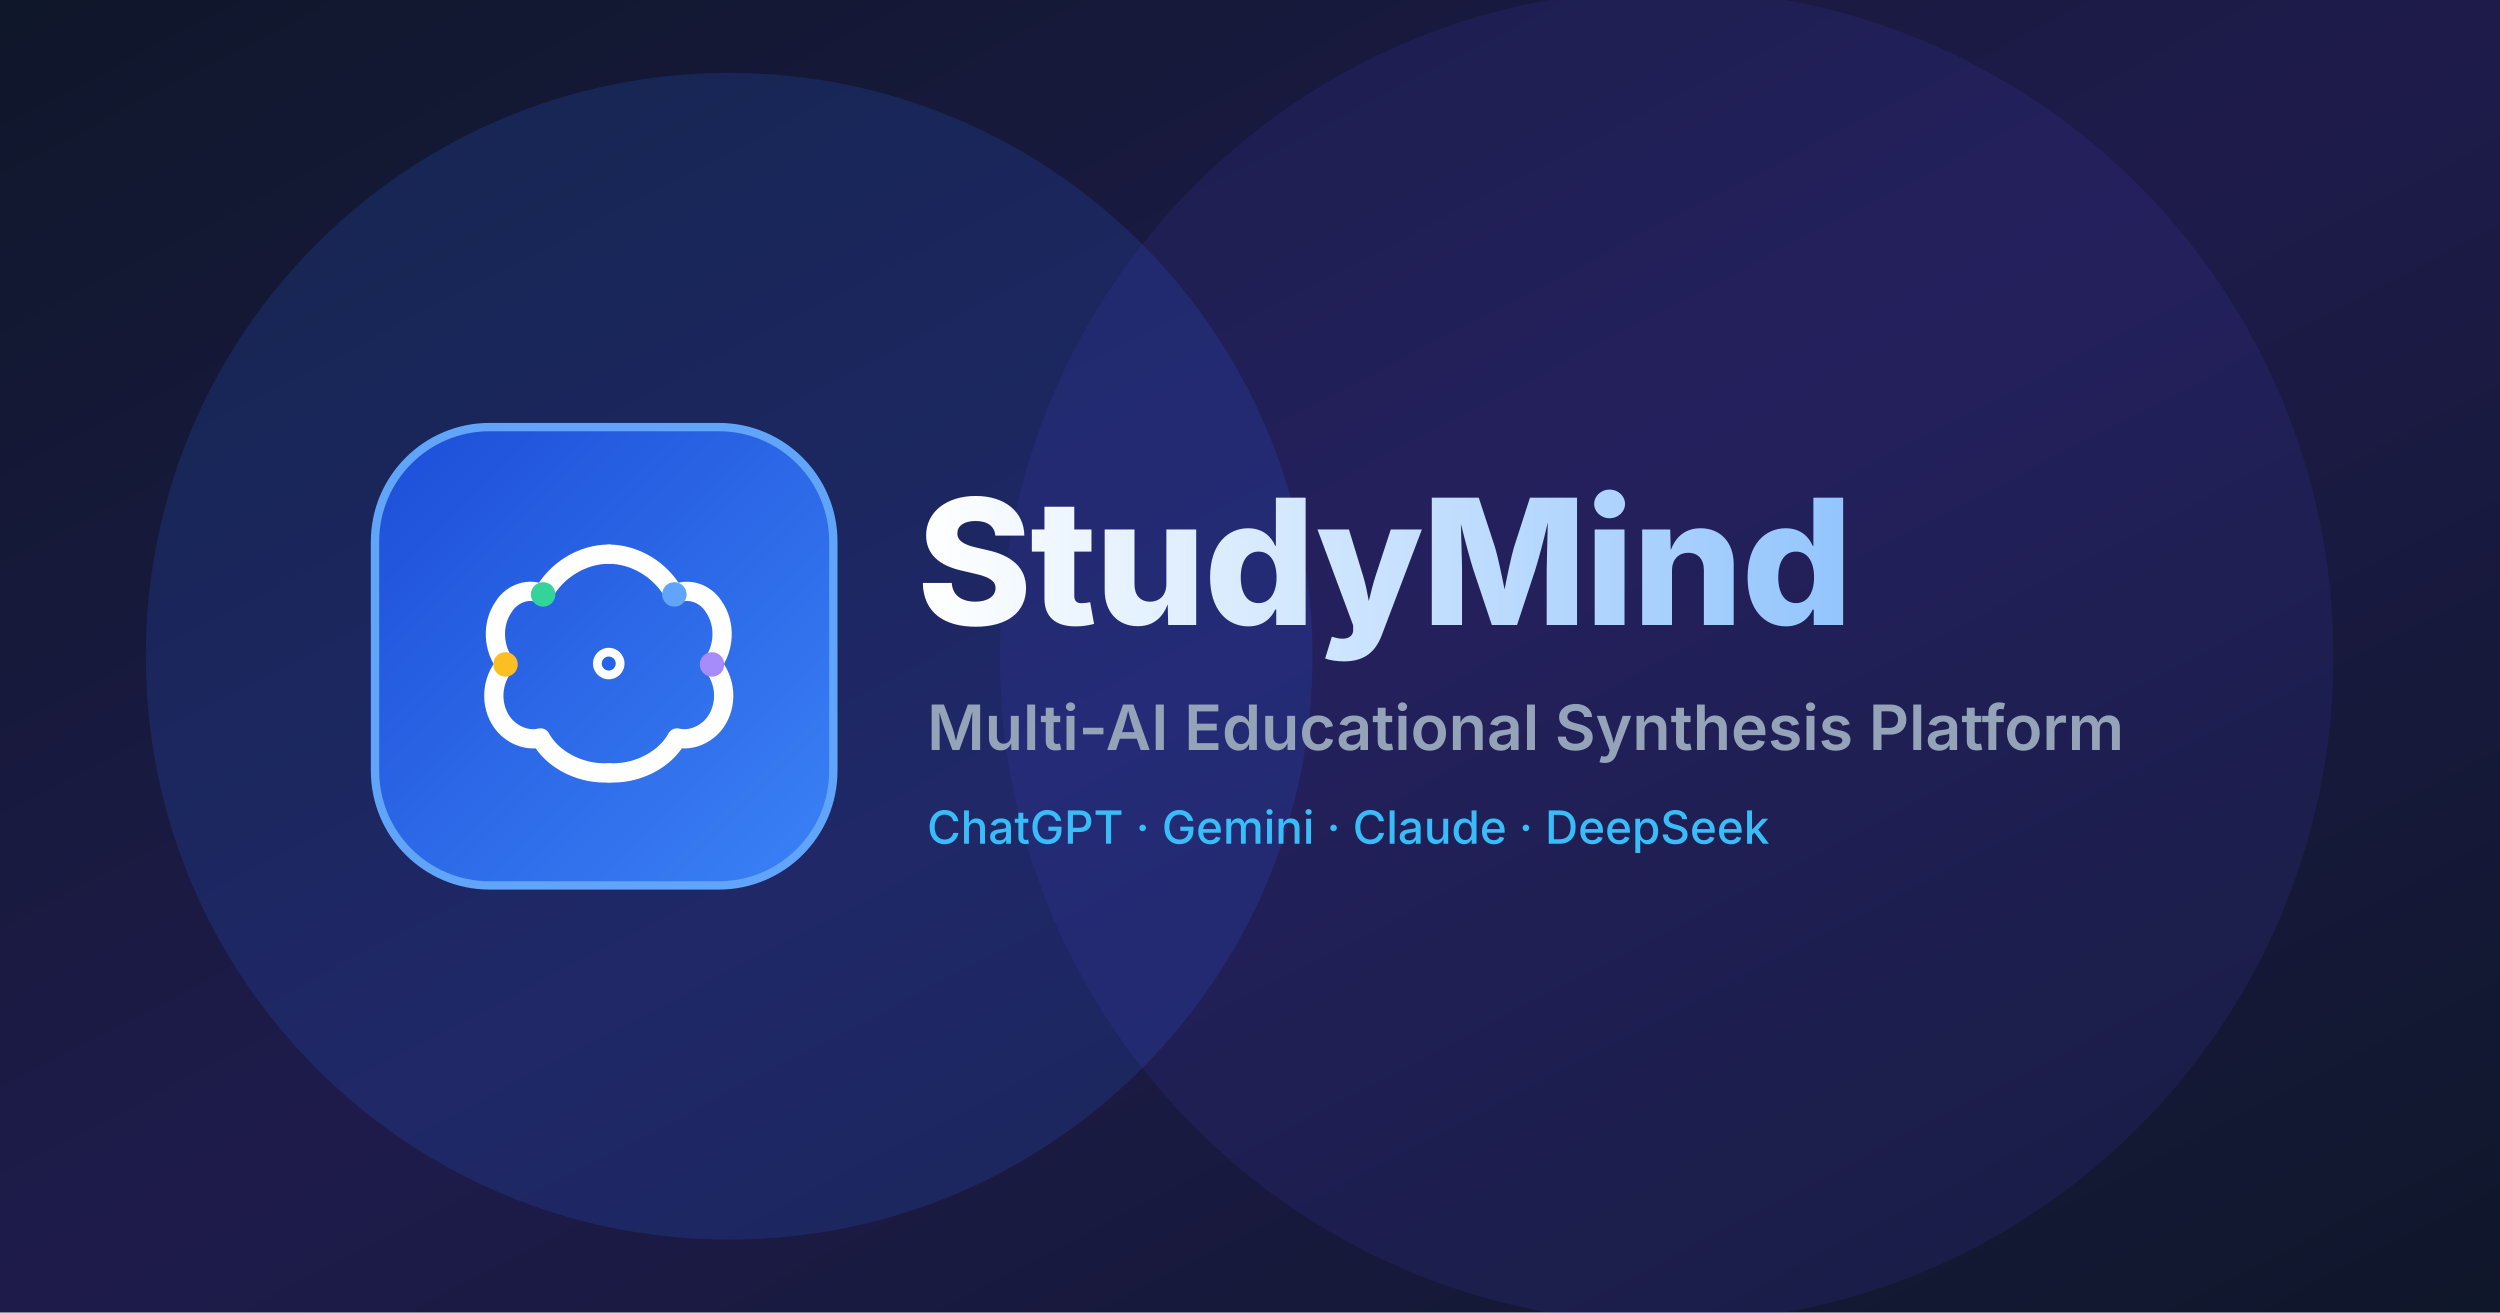
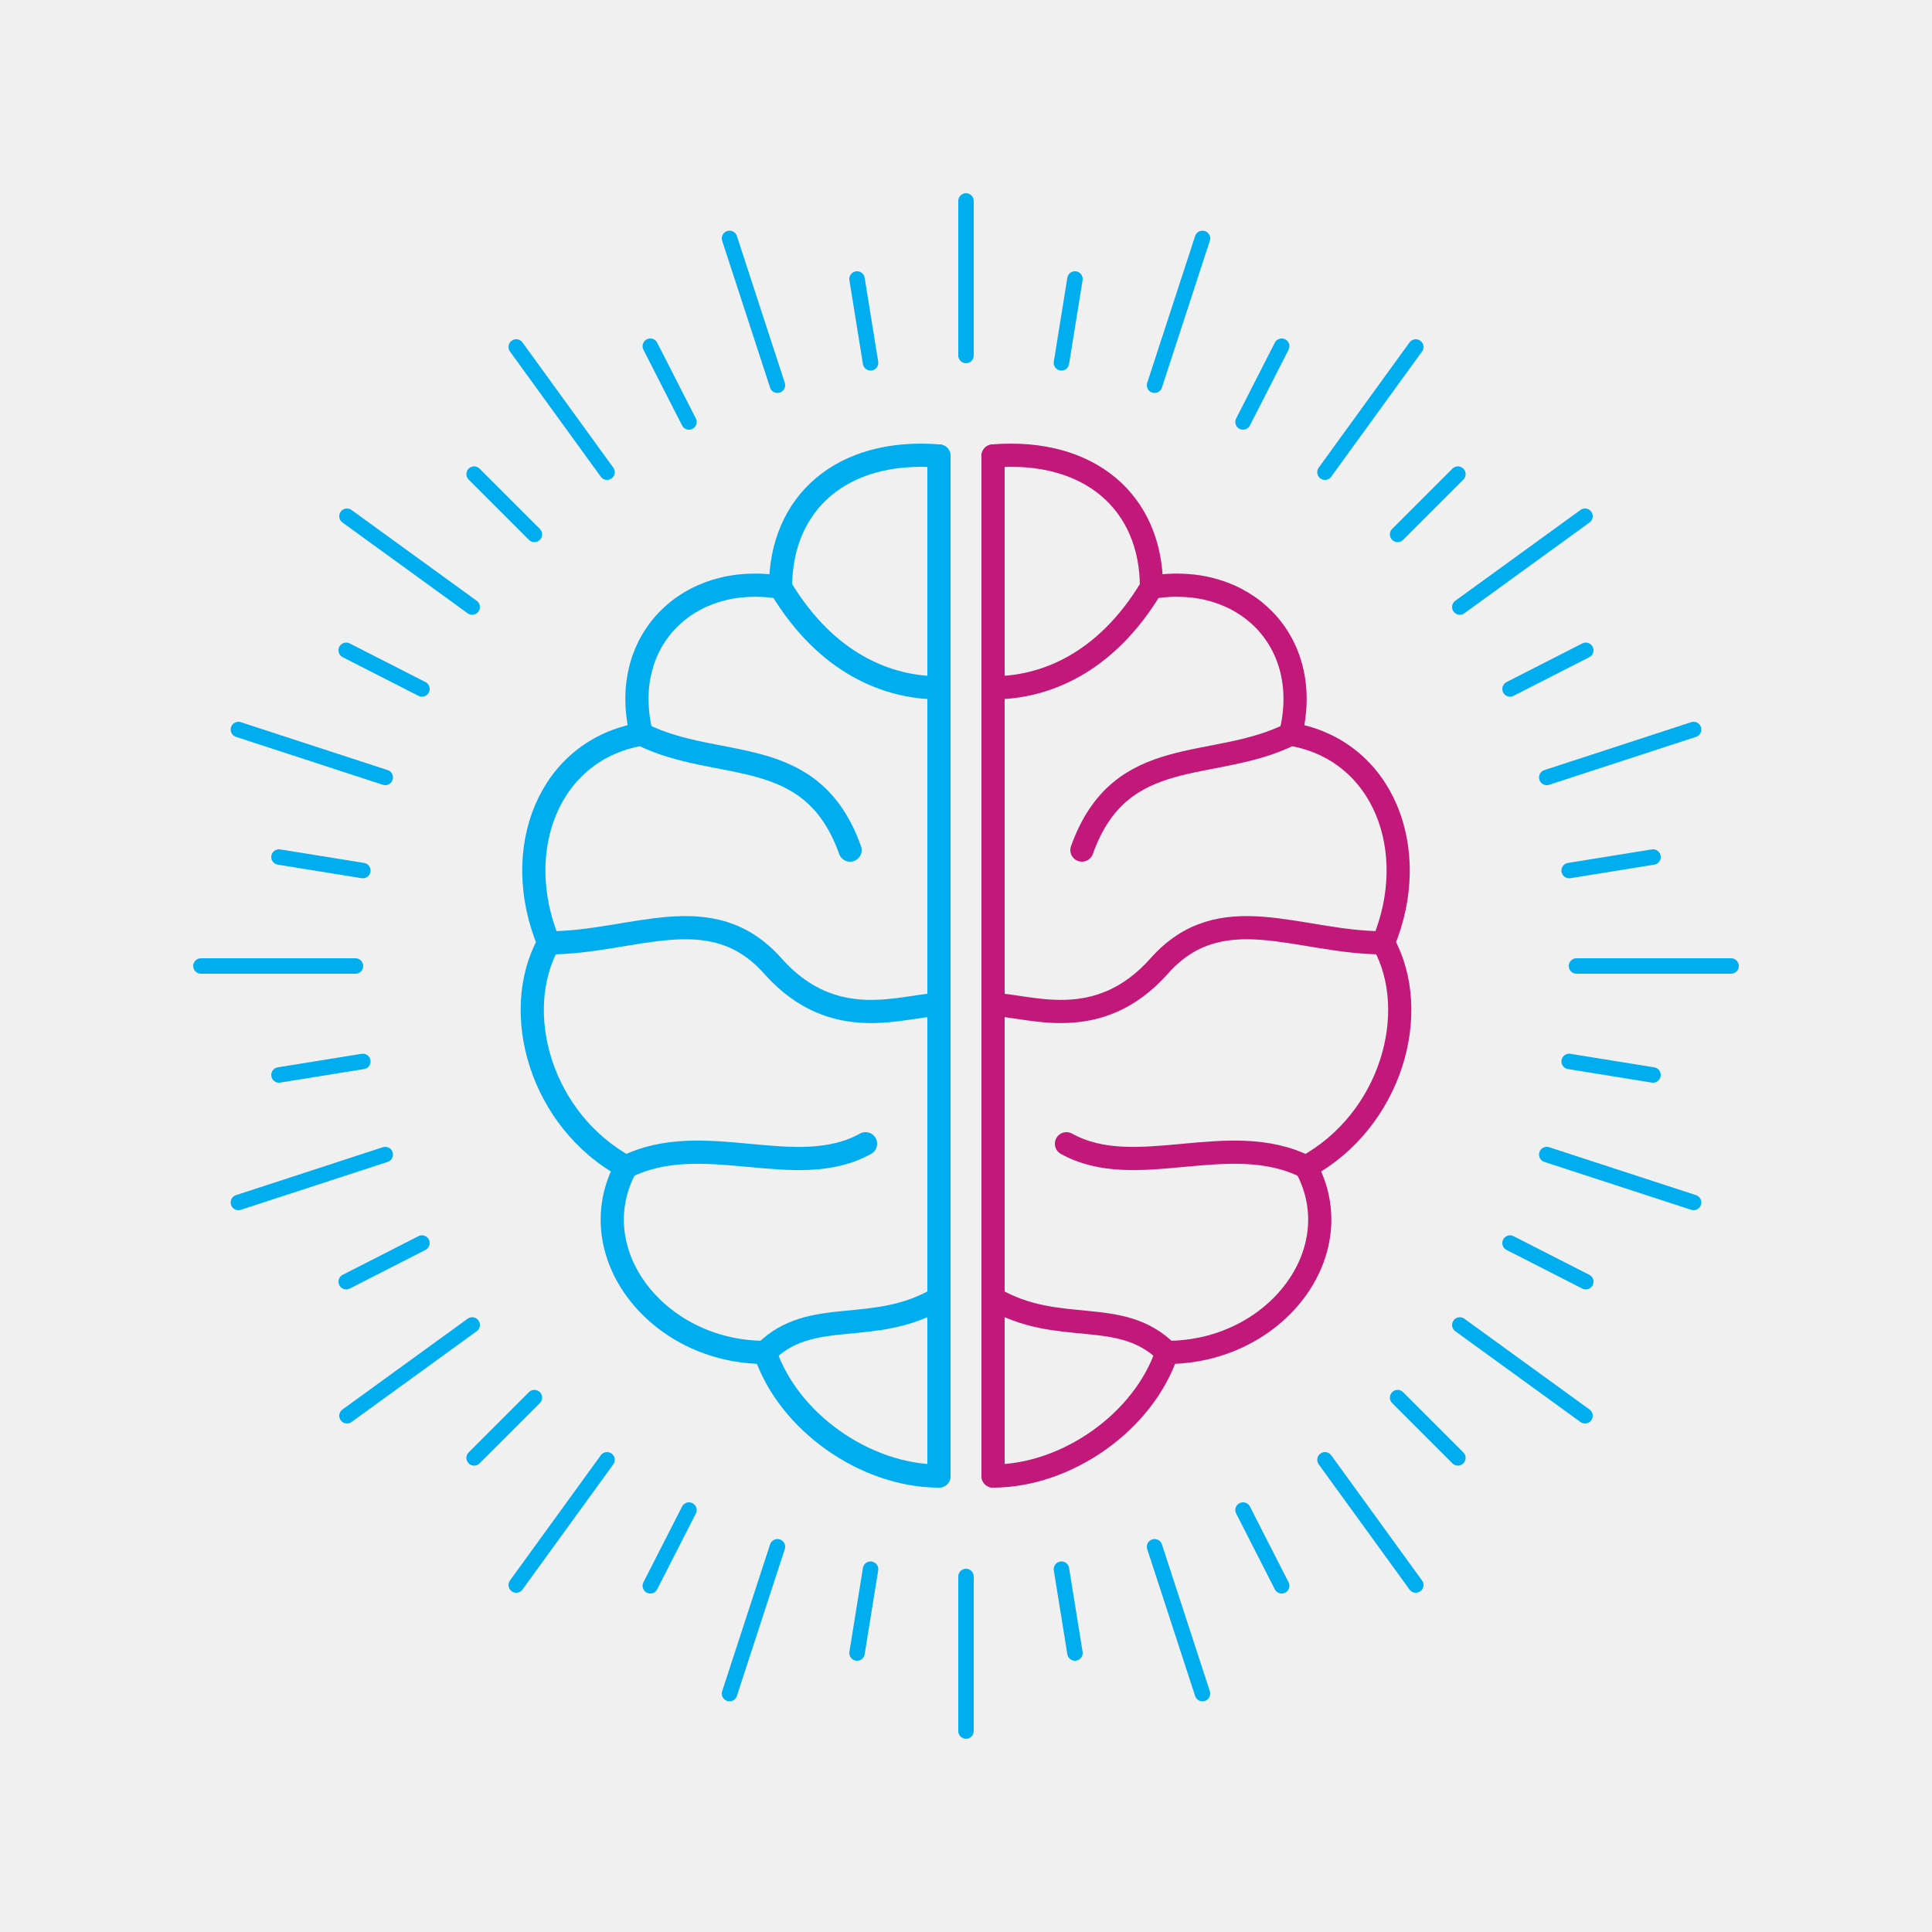
- <svg xmlns="http://www.w3.org/2000/svg" viewBox="0 0 1200 630" width="1200" height="630">
-   <defs>
-     <linearGradient id="bg" x1="0%" y1="0%" x2="100%" y2="100%">
-       <stop offset="0%" stop-color="#0F172A" />
-       <stop offset="50%" stop-color="#1E1B4B" />
-       <stop offset="100%" stop-color="#0F172A" />
-     </linearGradient>
-     <linearGradient id="logoBg" x1="0%" y1="0%" x2="100%" y2="100%">
-       <stop offset="0%" stop-color="#1D4ED8" />
-       <stop offset="100%" stop-color="#3B82F6" />
-     </linearGradient>
-     <linearGradient id="textGrad" x1="0%" y1="0%" x2="100%" y2="0%">
-       <stop offset="0%" stop-color="#FFFFFF" />
-       <stop offset="100%" stop-color="#93C5FD" />
-     </linearGradient>
-   </defs>
-   <rect width="1200" height="630" fill="url(#bg)" />
-   <circle cx="350" cy="315" r="280" fill="#2563EB" opacity="0.18" />
-   <circle cx="800" cy="315" r="320" fill="#4F46E5" opacity="0.12" />
-   <rect x="180" y="205" width="220" height="220" rx="55" fill="url(#logoBg)" stroke="#60A5FA" stroke-width="4" />
-   <g transform="translate(225, 245) scale(0.42)">
-     <path d="M 160 50 C 130 50 100 68 85 96 C 70 88 50 94 40 110 C 26 130 28 158 42 176 C 26 194 24 222 38 242 C 48 256 66 264 82 260 C 95 284 125 300 155 300 L 160 300" fill="none" stroke="#FFFFFF" stroke-width="22" stroke-linecap="round" stroke-linejoin="round" />
-     <path d="M 160 50 C 190 50 220 68 235 96 C 250 88 270 94 280 110 C 294 130 292 158 278 176 C 294 194 296 222 282 242 C 272 256 254 264 238 260 C 225 284 195 300 165 300 L 160 300" fill="none" stroke="#FFFFFF" stroke-width="22" stroke-linecap="round" stroke-linejoin="round" />
-     <circle cx="85" cy="96" r="14" fill="#34D399" />
-     <circle cx="235" cy="96" r="14" fill="#60A5FA" />
-     <circle cx="42" cy="176" r="14" fill="#FBBF24" />
-     <circle cx="278" cy="176" r="14" fill="#A78BFA" />
-     <circle cx="160" cy="175" r="18" fill="#FFFFFF" />
-     <circle cx="160" cy="175" r="8" fill="#2563EB" />
+ <svg xmlns="http://www.w3.org/2000/svg" viewBox="0 0 500 500" width="500" height="500" fill="none">
+   <g id="sunburst-rays">
+     <line x1="408.0" y1="250.0" x2="448.0" y2="250.0" stroke="#00AEEF" stroke-width="4" stroke-linecap="round" />
+     <line x1="406.1" y1="274.7" x2="427.8" y2="278.2" stroke="#00AEEF" stroke-width="4" stroke-linecap="round" />
+     <line x1="400.3" y1="298.8" x2="438.3" y2="311.2" stroke="#00AEEF" stroke-width="4" stroke-linecap="round" />
+     <line x1="390.8" y1="321.7" x2="410.4" y2="331.7" stroke="#00AEEF" stroke-width="4" stroke-linecap="round" />
+     <line x1="377.8" y1="342.9" x2="410.2" y2="366.4" stroke="#00AEEF" stroke-width="4" stroke-linecap="round" />
+     <line x1="361.7" y1="361.7" x2="377.3" y2="377.3" stroke="#00AEEF" stroke-width="4" stroke-linecap="round" />
+     <line x1="342.9" y1="377.8" x2="366.4" y2="410.2" stroke="#00AEEF" stroke-width="4" stroke-linecap="round" />
+     <line x1="321.7" y1="390.8" x2="331.7" y2="410.4" stroke="#00AEEF" stroke-width="4" stroke-linecap="round" />
+     <line x1="298.8" y1="400.3" x2="311.2" y2="438.3" stroke="#00AEEF" stroke-width="4" stroke-linecap="round" />
+     <line x1="274.7" y1="406.1" x2="278.2" y2="427.8" stroke="#00AEEF" stroke-width="4" stroke-linecap="round" />
+     <line x1="250.0" y1="408.0" x2="250.0" y2="448.0" stroke="#00AEEF" stroke-width="4" stroke-linecap="round" />
+     <line x1="225.3" y1="406.1" x2="221.8" y2="427.8" stroke="#00AEEF" stroke-width="4" stroke-linecap="round" />
+     <line x1="201.2" y1="400.3" x2="188.8" y2="438.3" stroke="#00AEEF" stroke-width="4" stroke-linecap="round" />
+     <line x1="178.3" y1="390.8" x2="168.3" y2="410.4" stroke="#00AEEF" stroke-width="4" stroke-linecap="round" />
+     <line x1="157.1" y1="377.8" x2="133.6" y2="410.2" stroke="#00AEEF" stroke-width="4" stroke-linecap="round" />
+     <line x1="138.3" y1="361.7" x2="122.7" y2="377.3" stroke="#00AEEF" stroke-width="4" stroke-linecap="round" />
+     <line x1="122.2" y1="342.9" x2="89.8" y2="366.4" stroke="#00AEEF" stroke-width="4" stroke-linecap="round" />
+     <line x1="109.2" y1="321.7" x2="89.6" y2="331.7" stroke="#00AEEF" stroke-width="4" stroke-linecap="round" />
+     <line x1="99.7" y1="298.8" x2="61.7" y2="311.2" stroke="#00AEEF" stroke-width="4" stroke-linecap="round" />
+     <line x1="93.9" y1="274.7" x2="72.2" y2="278.2" stroke="#00AEEF" stroke-width="4" stroke-linecap="round" />
+     <line x1="92.0" y1="250.0" x2="52.0" y2="250.0" stroke="#00AEEF" stroke-width="4" stroke-linecap="round" />
+     <line x1="93.9" y1="225.3" x2="72.2" y2="221.8" stroke="#00AEEF" stroke-width="4" stroke-linecap="round" />
+     <line x1="99.7" y1="201.2" x2="61.7" y2="188.8" stroke="#00AEEF" stroke-width="4" stroke-linecap="round" />
+     <line x1="109.2" y1="178.3" x2="89.6" y2="168.3" stroke="#00AEEF" stroke-width="4" stroke-linecap="round" />
+     <line x1="122.2" y1="157.1" x2="89.8" y2="133.6" stroke="#00AEEF" stroke-width="4" stroke-linecap="round" />
+     <line x1="138.3" y1="138.3" x2="122.7" y2="122.7" stroke="#00AEEF" stroke-width="4" stroke-linecap="round" />
+     <line x1="157.1" y1="122.2" x2="133.6" y2="89.8" stroke="#00AEEF" stroke-width="4" stroke-linecap="round" />
+     <line x1="178.3" y1="109.2" x2="168.3" y2="89.6" stroke="#00AEEF" stroke-width="4" stroke-linecap="round" />
+     <line x1="201.2" y1="99.7" x2="188.8" y2="61.7" stroke="#00AEEF" stroke-width="4" stroke-linecap="round" />
+     <line x1="225.3" y1="93.9" x2="221.8" y2="72.2" stroke="#00AEEF" stroke-width="4" stroke-linecap="round" />
+     <line x1="250.0" y1="92.0" x2="250.0" y2="52.0" stroke="#00AEEF" stroke-width="4" stroke-linecap="round" />
+     <line x1="274.7" y1="93.9" x2="278.2" y2="72.2" stroke="#00AEEF" stroke-width="4" stroke-linecap="round" />
+     <line x1="298.8" y1="99.7" x2="311.2" y2="61.7" stroke="#00AEEF" stroke-width="4" stroke-linecap="round" />
+     <line x1="321.7" y1="109.2" x2="331.7" y2="89.6" stroke="#00AEEF" stroke-width="4" stroke-linecap="round" />
+     <line x1="342.9" y1="122.2" x2="366.4" y2="89.8" stroke="#00AEEF" stroke-width="4" stroke-linecap="round" />
+     <line x1="361.7" y1="138.3" x2="377.3" y2="122.7" stroke="#00AEEF" stroke-width="4" stroke-linecap="round" />
+     <line x1="377.8" y1="157.1" x2="410.2" y2="133.6" stroke="#00AEEF" stroke-width="4" stroke-linecap="round" />
+     <line x1="390.8" y1="178.3" x2="410.4" y2="168.3" stroke="#00AEEF" stroke-width="4" stroke-linecap="round" />
+     <line x1="400.3" y1="201.2" x2="438.3" y2="188.8" stroke="#00AEEF" stroke-width="4" stroke-linecap="round" />
+     <line x1="406.1" y1="225.3" x2="427.8" y2="221.8" stroke="#00AEEF" stroke-width="4" stroke-linecap="round" />
  </g>
-   <text x="440" y="300" font-family="'Plus Jakarta Sans', system-ui, -apple-system, sans-serif" font-size="84" font-weight="800" fill="url(#textGrad)" letter-spacing="-1">StudyMind</text>
-   <text x="445" y="360" font-family="'Plus Jakarta Sans', system-ui, -apple-system, sans-serif" font-size="30" font-weight="600" fill="#94A3B8" letter-spacing="0">Multi-AI Educational Synthesis Platform</text>
-   <text x="445" y="405" font-family="'Plus Jakarta Sans', system-ui, -apple-system, sans-serif" font-size="22" font-weight="500" fill="#38BDF8">ChatGPT · Gemini · Claude · DeepSeek</text>
+   <g id="left-hemisphere" stroke="#00AEEF" stroke-width="6" stroke-linecap="round" stroke-linejoin="round">
+     <line x1="243" y1="118" x2="243" y2="382" />
+     <path d="M 243 118              C 218 116, 202 130, 202 152              C 178 148, 160 166, 166 190              C 142 194, 132 220, 142 244              C 132 262, 140 290, 162 302              C 150 324, 170 350, 198 350              C 204 368, 224 382, 243 382" />
+     <path d="M 202 152 C 214 172, 230 178, 243 178" />
+     <path d="M 166 190 C 186 200, 210 192, 220 220" />
+     <path d="M 142 244 C 164 244, 184 232, 200 250 C 216 268, 234 260, 243 260" />
+     <path d="M 162 302 C 182 292, 206 306, 224 296" />
+     <path d="M 198 350 C 210 338, 226 346, 243 336" />
+   </g>
+   <g id="right-hemisphere" stroke="#C2187A" stroke-width="6" stroke-linecap="round" stroke-linejoin="round">
+     <line x1="257" y1="118" x2="257" y2="382" />
+     <path d="M 257 118              C 282 116, 298 130, 298 152              C 322 148, 340 166, 334 190              C 358 194, 368 220, 358 244              C 368 262, 360 290, 338 302              C 350 324, 330 350, 302 350              C 296 368, 276 382, 257 382" />
+     <path d="M 298 152 C 286 172, 270 178, 257 178" />
+     <path d="M 334 190 C 314 200, 290 192, 280 220" />
+     <path d="M 358 244 C 336 244, 316 232, 300 250 C 284 268, 266 260, 257 260" />
+     <path d="M 338 302 C 318 292, 294 306, 276 296" />
+     <path d="M 302 350 C 290 338, 274 346, 257 336" />
+   </g>
</svg>
